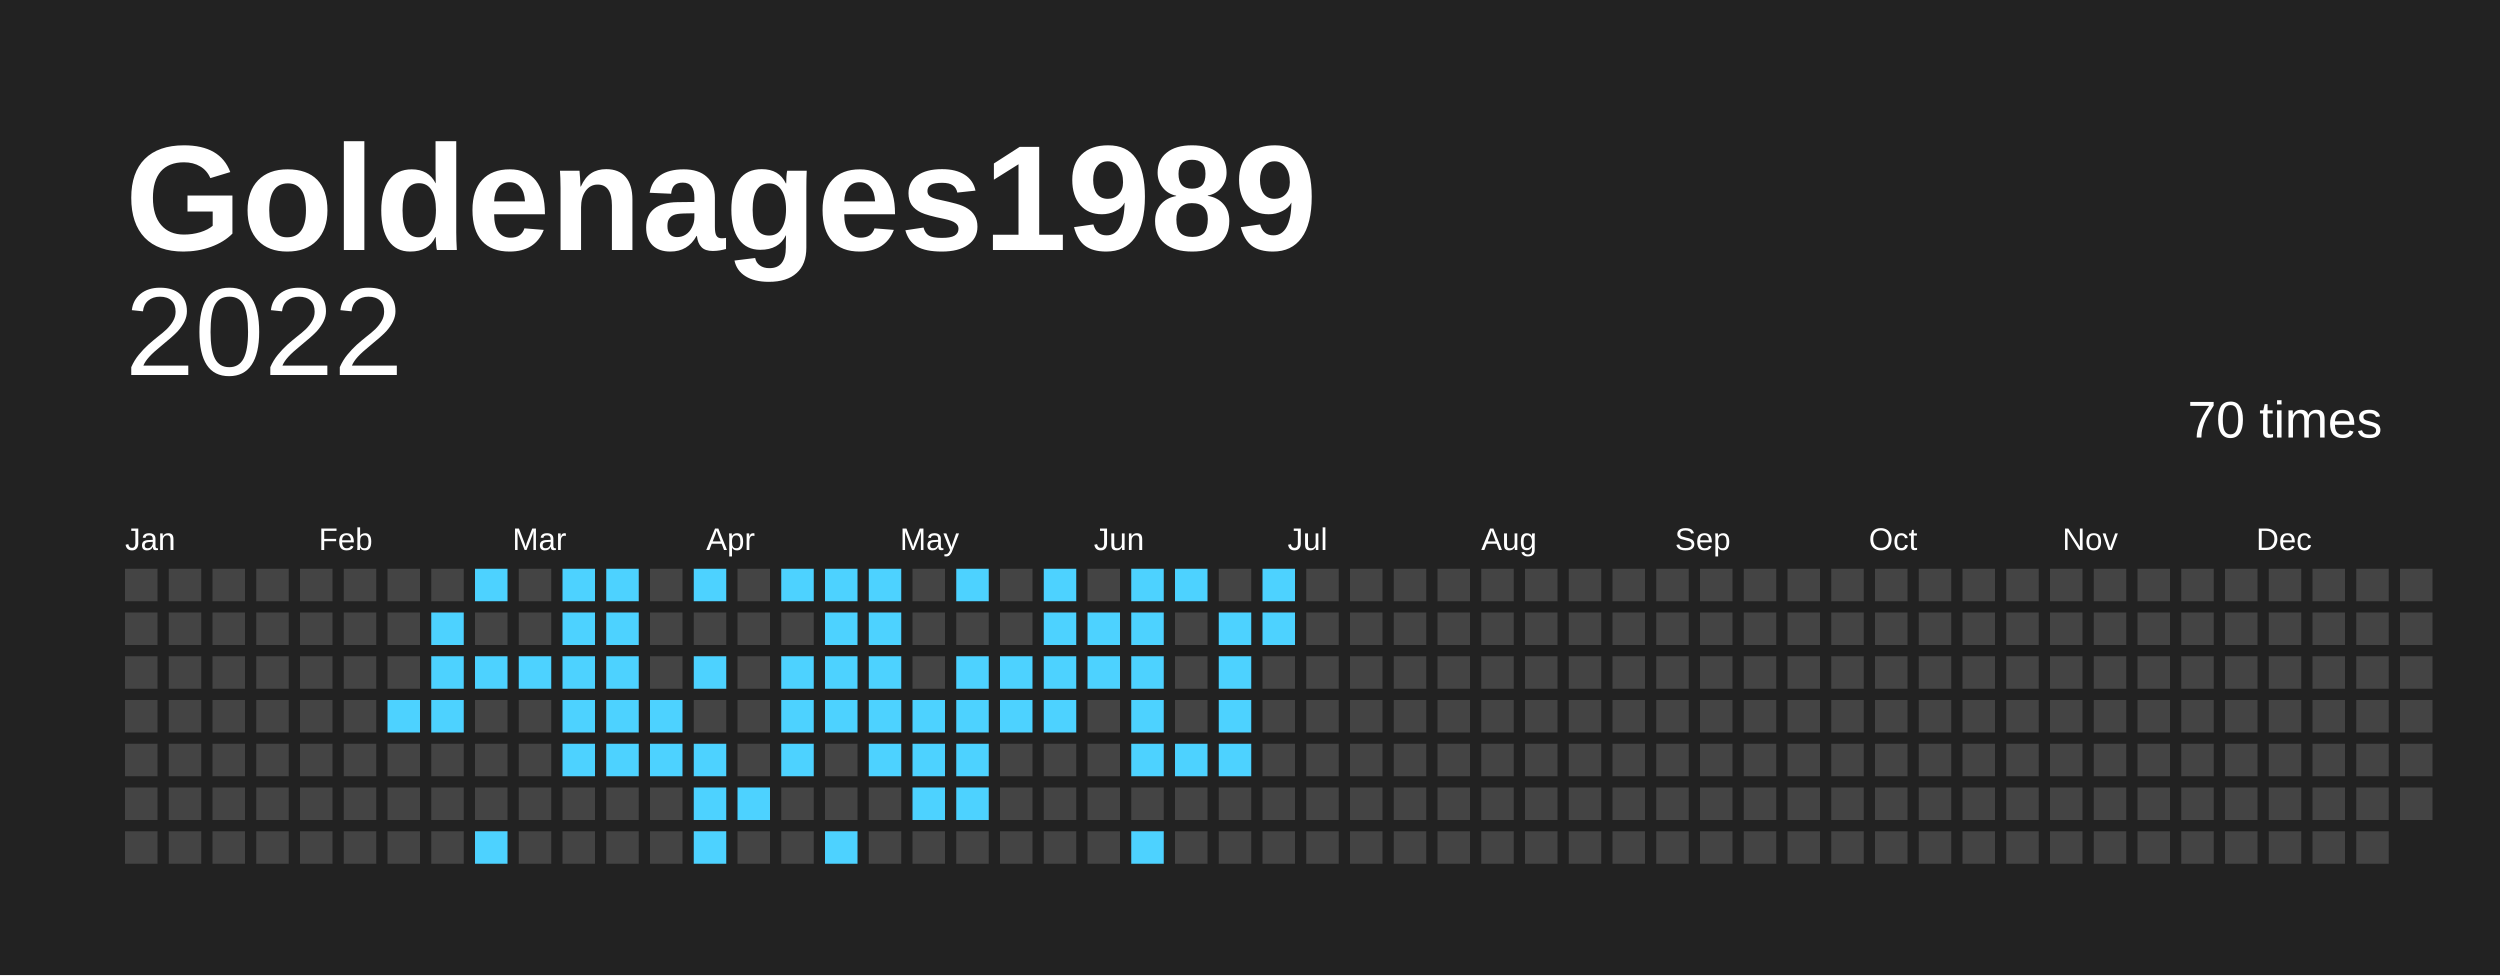
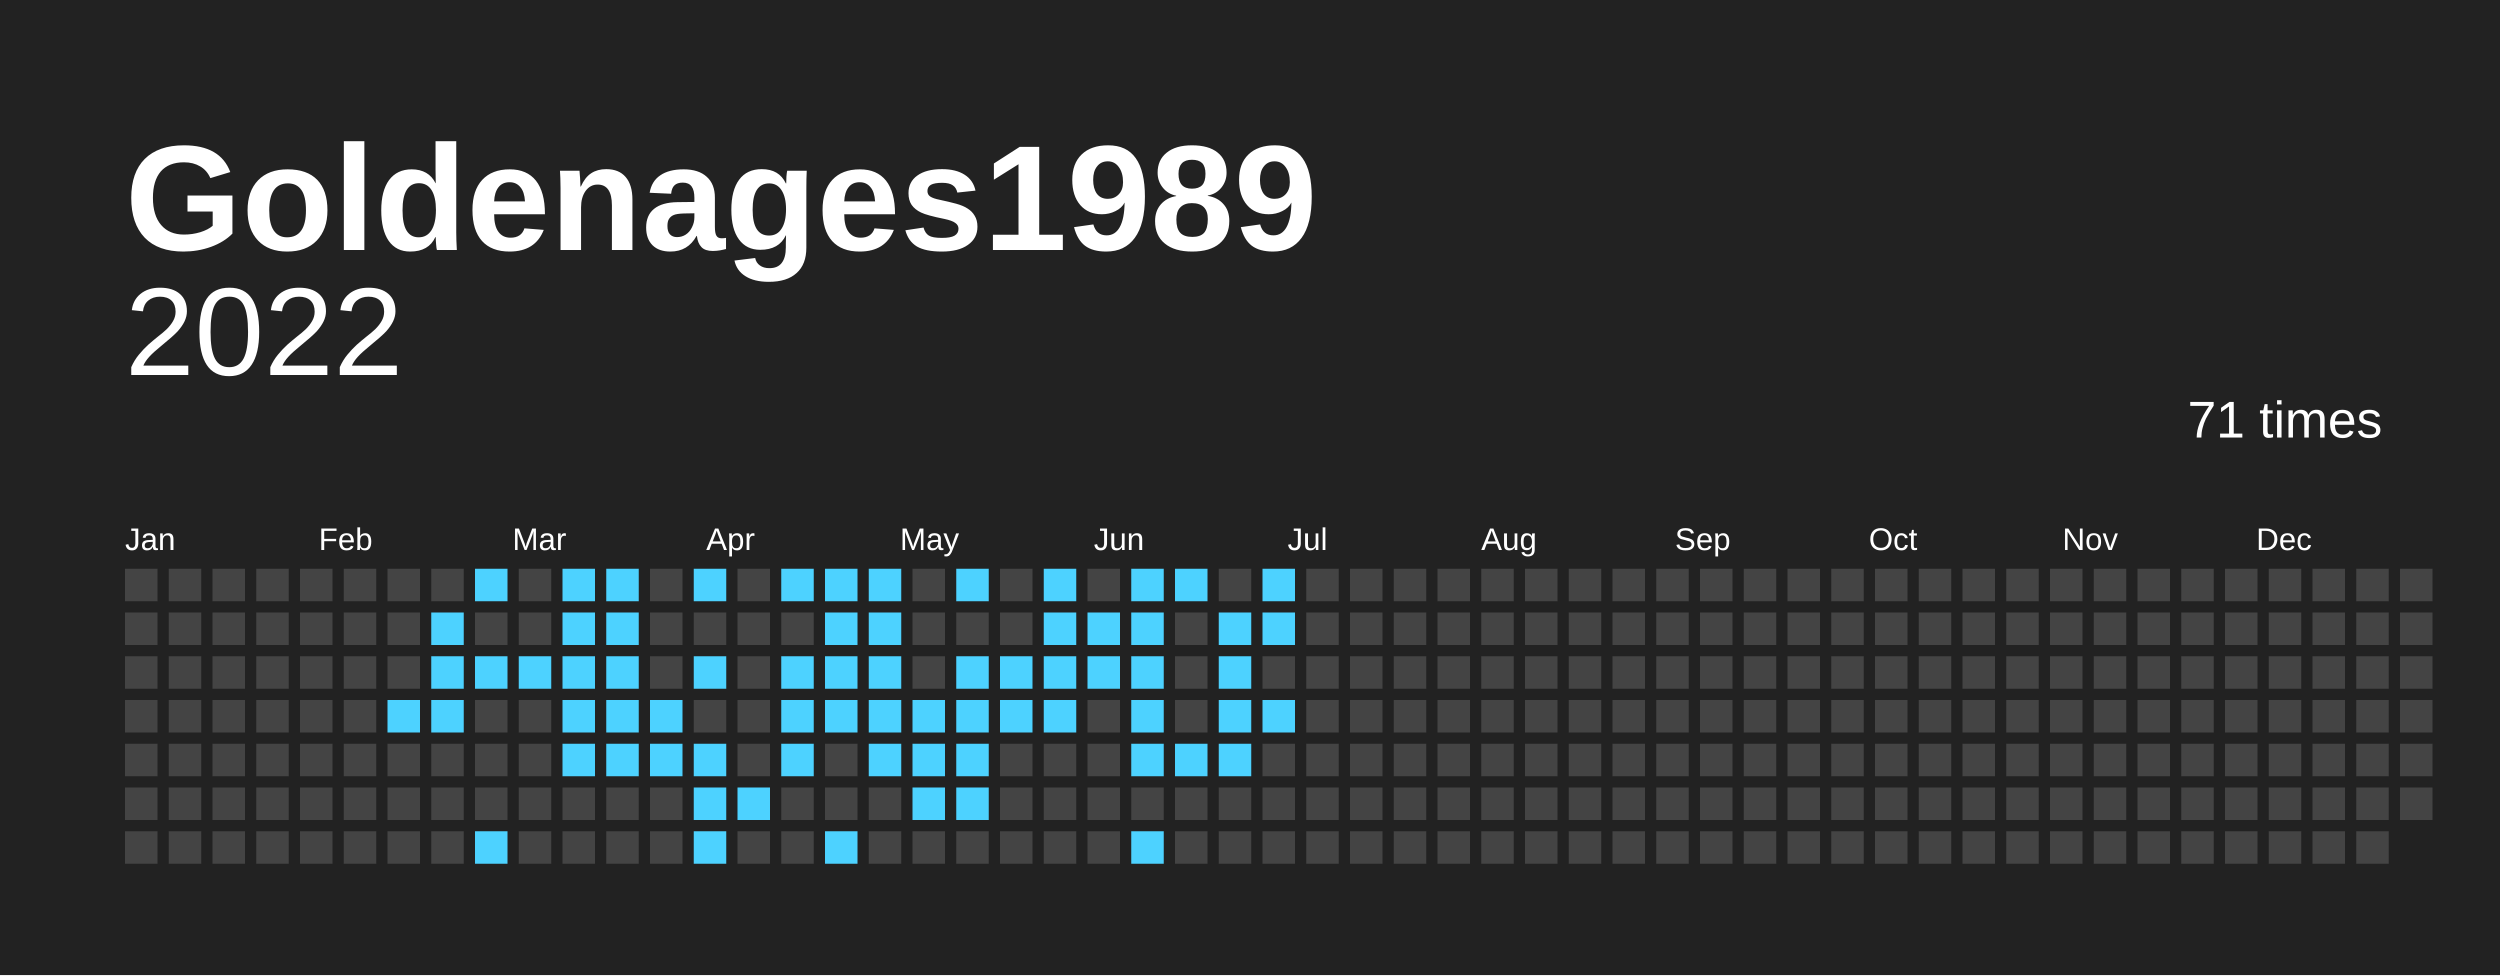
<svg xmlns="http://www.w3.org/2000/svg" baseProfile="full" height="78mm" version="1.1" viewBox="0,0,200,78" width="200mm">
  <defs />
  <rect fill="#222222" height="78" width="200" x="0" y="0" />
  <text fill="#FFFFFF" style="font-size:12px; font-family:Arial; font-weight:bold;" x="10" y="20">Goldenages1989</text>
  <text alignment-baseline="hanging" fill="#FFFFFF" style="font-size:10.0px; font-family:Arial;" x="10" y="30">2022</text>
-   <text alignment-baseline="hanging" fill="#FFFFFF" style="font-size:4.125px; font-family:Arial;" x="175" y="35">70 times</text>
+   <text alignment-baseline="hanging" fill="#FFFFFF" style="font-size:4.125px; font-family:Arial;" x="175" y="35">71 times</text>
  <text fill="#FFFFFF" style="font-size:2.5px; font-family:Arial" x="10.0" y="44">Jan</text>
  <text fill="#FFFFFF" style="font-size:2.5px; font-family:Arial" x="25.5" y="44">Feb</text>
  <text fill="#FFFFFF" style="font-size:2.5px; font-family:Arial" x="41.0" y="44">Mar</text>
  <text fill="#FFFFFF" style="font-size:2.5px; font-family:Arial" x="56.5" y="44">Apr</text>
  <text fill="#FFFFFF" style="font-size:2.5px; font-family:Arial" x="72.0" y="44">May</text>
  <text fill="#FFFFFF" style="font-size:2.5px; font-family:Arial" x="87.5" y="44">Jun</text>
  <text fill="#FFFFFF" style="font-size:2.5px; font-family:Arial" x="103.0" y="44">Jul</text>
  <text fill="#FFFFFF" style="font-size:2.5px; font-family:Arial" x="118.5" y="44">Aug</text>
  <text fill="#FFFFFF" style="font-size:2.5px; font-family:Arial" x="134.0" y="44">Sep</text>
  <text fill="#FFFFFF" style="font-size:2.5px; font-family:Arial" x="149.5" y="44">Oct</text>
  <text fill="#FFFFFF" style="font-size:2.5px; font-family:Arial" x="165.0" y="44">Nov</text>
  <text fill="#FFFFFF" style="font-size:2.5px; font-family:Arial" x="180.5" y="44">Dec</text>
  <rect fill="#444444" height="2.6" width="2.6" x="10.0" y="45.5" />
  <rect fill="#444444" height="2.6" width="2.6" x="10.0" y="49.0" />
  <rect fill="#444444" height="2.6" width="2.6" x="10.0" y="52.5" />
  <rect fill="#444444" height="2.6" width="2.6" x="10.0" y="56.0" />
  <rect fill="#444444" height="2.6" width="2.6" x="10.0" y="59.5" />
  <rect fill="#444444" height="2.6" width="2.6" x="10.0" y="63.0" />
  <rect fill="#444444" height="2.6" width="2.6" x="10.0" y="66.5" />
  <rect fill="#444444" height="2.6" width="2.6" x="13.5" y="45.5" />
  <rect fill="#444444" height="2.6" width="2.6" x="13.5" y="49.0" />
  <rect fill="#444444" height="2.6" width="2.6" x="13.5" y="52.5" />
  <rect fill="#444444" height="2.6" width="2.6" x="13.5" y="56.0" />
  <rect fill="#444444" height="2.6" width="2.6" x="13.5" y="59.5" />
  <rect fill="#444444" height="2.6" width="2.6" x="13.5" y="63.0" />
  <rect fill="#444444" height="2.6" width="2.6" x="13.5" y="66.5" />
  <rect fill="#444444" height="2.6" width="2.6" x="17.0" y="45.5" />
  <rect fill="#444444" height="2.6" width="2.6" x="17.0" y="49.0" />
  <rect fill="#444444" height="2.6" width="2.6" x="17.0" y="52.5" />
  <rect fill="#444444" height="2.6" width="2.6" x="17.0" y="56.0" />
  <rect fill="#444444" height="2.6" width="2.6" x="17.0" y="59.5" />
  <rect fill="#444444" height="2.6" width="2.6" x="17.0" y="63.0" />
  <rect fill="#444444" height="2.6" width="2.6" x="17.0" y="66.5" />
  <rect fill="#444444" height="2.6" width="2.6" x="20.5" y="45.5" />
  <rect fill="#444444" height="2.6" width="2.6" x="20.5" y="49.0" />
  <rect fill="#444444" height="2.6" width="2.6" x="20.5" y="52.5" />
  <rect fill="#444444" height="2.6" width="2.6" x="20.5" y="56.0" />
  <rect fill="#444444" height="2.6" width="2.6" x="20.5" y="59.5" />
  <rect fill="#444444" height="2.6" width="2.6" x="20.5" y="63.0" />
  <rect fill="#444444" height="2.6" width="2.6" x="20.5" y="66.5" />
  <rect fill="#444444" height="2.6" width="2.6" x="24.0" y="45.5" />
  <rect fill="#444444" height="2.6" width="2.6" x="24.0" y="49.0" />
  <rect fill="#444444" height="2.6" width="2.6" x="24.0" y="52.5" />
  <rect fill="#444444" height="2.6" width="2.6" x="24.0" y="56.0" />
  <rect fill="#444444" height="2.6" width="2.6" x="24.0" y="59.5" />
  <rect fill="#444444" height="2.6" width="2.6" x="24.0" y="63.0" />
  <rect fill="#444444" height="2.6" width="2.6" x="24.0" y="66.5" />
  <rect fill="#444444" height="2.6" width="2.6" x="27.5" y="45.5" />
  <rect fill="#444444" height="2.6" width="2.6" x="27.5" y="49.0" />
  <rect fill="#444444" height="2.6" width="2.6" x="27.5" y="52.5" />
  <rect fill="#444444" height="2.6" width="2.6" x="27.5" y="56.0" />
  <rect fill="#444444" height="2.6" width="2.6" x="27.5" y="59.5" />
  <rect fill="#444444" height="2.6" width="2.6" x="27.5" y="63.0" />
  <rect fill="#444444" height="2.6" width="2.6" x="27.5" y="66.5" />
  <rect fill="#444444" height="2.6" width="2.6" x="31.0" y="45.5" />
  <rect fill="#444444" height="2.6" width="2.6" x="31.0" y="49.0" />
  <rect fill="#444444" height="2.6" width="2.6" x="31.0" y="52.5" />
  <rect fill="#4DD2FF" height="2.6" width="2.6" x="31.0" y="56.0" />
  <rect fill="#444444" height="2.6" width="2.6" x="31.0" y="59.5" />
  <rect fill="#444444" height="2.6" width="2.6" x="31.0" y="63.0" />
  <rect fill="#444444" height="2.6" width="2.6" x="31.0" y="66.5" />
  <rect fill="#444444" height="2.6" width="2.6" x="34.5" y="45.5" />
  <rect fill="#4DD2FF" height="2.6" width="2.6" x="34.5" y="49.0" />
  <rect fill="#4DD2FF" height="2.6" width="2.6" x="34.5" y="52.5" />
  <rect fill="#4DD2FF" height="2.6" width="2.6" x="34.5" y="56.0" />
  <rect fill="#444444" height="2.6" width="2.6" x="34.5" y="59.5" />
  <rect fill="#444444" height="2.6" width="2.6" x="34.5" y="63.0" />
  <rect fill="#444444" height="2.6" width="2.6" x="34.5" y="66.5" />
  <rect fill="#4DD2FF" height="2.6" width="2.6" x="38.0" y="45.5" />
  <rect fill="#444444" height="2.6" width="2.6" x="38.0" y="49.0" />
  <rect fill="#4DD2FF" height="2.6" width="2.6" x="38.0" y="52.5" />
  <rect fill="#444444" height="2.6" width="2.6" x="38.0" y="56.0" />
  <rect fill="#444444" height="2.6" width="2.6" x="38.0" y="59.5" />
  <rect fill="#444444" height="2.6" width="2.6" x="38.0" y="63.0" />
  <rect fill="#4DD2FF" height="2.6" width="2.6" x="38.0" y="66.5" />
  <rect fill="#444444" height="2.6" width="2.6" x="41.5" y="45.5" />
  <rect fill="#444444" height="2.6" width="2.6" x="41.5" y="49.0" />
  <rect fill="#4DD2FF" height="2.6" width="2.6" x="41.5" y="52.5" />
  <rect fill="#444444" height="2.6" width="2.6" x="41.5" y="56.0" />
  <rect fill="#444444" height="2.6" width="2.6" x="41.5" y="59.5" />
  <rect fill="#444444" height="2.6" width="2.6" x="41.5" y="63.0" />
  <rect fill="#444444" height="2.6" width="2.6" x="41.5" y="66.5" />
  <rect fill="#4DD2FF" height="2.6" width="2.6" x="45.0" y="45.5" />
  <rect fill="#4DD2FF" height="2.6" width="2.6" x="45.0" y="49.0" />
  <rect fill="#4DD2FF" height="2.6" width="2.6" x="45.0" y="52.5" />
  <rect fill="#4DD2FF" height="2.6" width="2.6" x="45.0" y="56.0" />
  <rect fill="#4DD2FF" height="2.6" width="2.6" x="45.0" y="59.5" />
  <rect fill="#444444" height="2.6" width="2.6" x="45.0" y="63.0" />
  <rect fill="#444444" height="2.6" width="2.6" x="45.0" y="66.5" />
  <rect fill="#4DD2FF" height="2.6" width="2.6" x="48.5" y="45.5" />
  <rect fill="#4DD2FF" height="2.6" width="2.6" x="48.5" y="49.0" />
  <rect fill="#4DD2FF" height="2.6" width="2.6" x="48.5" y="52.5" />
  <rect fill="#4DD2FF" height="2.6" width="2.6" x="48.5" y="56.0" />
  <rect fill="#4DD2FF" height="2.6" width="2.6" x="48.5" y="59.5" />
  <rect fill="#444444" height="2.6" width="2.6" x="48.5" y="63.0" />
  <rect fill="#444444" height="2.6" width="2.6" x="48.5" y="66.5" />
  <rect fill="#444444" height="2.6" width="2.6" x="52.0" y="45.5" />
  <rect fill="#444444" height="2.6" width="2.6" x="52.0" y="49.0" />
  <rect fill="#444444" height="2.6" width="2.6" x="52.0" y="52.5" />
  <rect fill="#4DD2FF" height="2.6" width="2.6" x="52.0" y="56.0" />
  <rect fill="#4DD2FF" height="2.6" width="2.6" x="52.0" y="59.5" />
  <rect fill="#444444" height="2.6" width="2.6" x="52.0" y="63.0" />
  <rect fill="#444444" height="2.6" width="2.6" x="52.0" y="66.5" />
  <rect fill="#4DD2FF" height="2.6" width="2.6" x="55.5" y="45.5" />
  <rect fill="#444444" height="2.6" width="2.6" x="55.5" y="49.0" />
  <rect fill="#4DD2FF" height="2.6" width="2.6" x="55.5" y="52.5" />
  <rect fill="#444444" height="2.6" width="2.6" x="55.5" y="56.0" />
  <rect fill="#4DD2FF" height="2.6" width="2.6" x="55.5" y="59.5" />
  <rect fill="#4DD2FF" height="2.6" width="2.6" x="55.5" y="63.0" />
  <rect fill="#4DD2FF" height="2.6" width="2.6" x="55.5" y="66.5" />
  <rect fill="#444444" height="2.6" width="2.6" x="59.0" y="45.5" />
  <rect fill="#444444" height="2.6" width="2.6" x="59.0" y="49.0" />
  <rect fill="#444444" height="2.6" width="2.6" x="59.0" y="52.5" />
  <rect fill="#444444" height="2.6" width="2.6" x="59.0" y="56.0" />
  <rect fill="#444444" height="2.6" width="2.6" x="59.0" y="59.5" />
  <rect fill="#4DD2FF" height="2.6" width="2.6" x="59.0" y="63.0" />
  <rect fill="#444444" height="2.6" width="2.6" x="59.0" y="66.5" />
  <rect fill="#4DD2FF" height="2.6" width="2.6" x="62.5" y="45.5" />
  <rect fill="#444444" height="2.6" width="2.6" x="62.5" y="49.0" />
  <rect fill="#4DD2FF" height="2.6" width="2.6" x="62.5" y="52.5" />
  <rect fill="#4DD2FF" height="2.6" width="2.6" x="62.5" y="56.0" />
  <rect fill="#4DD2FF" height="2.6" width="2.6" x="62.5" y="59.5" />
  <rect fill="#444444" height="2.6" width="2.6" x="62.5" y="63.0" />
  <rect fill="#444444" height="2.6" width="2.6" x="62.5" y="66.5" />
  <rect fill="#4DD2FF" height="2.6" width="2.6" x="66.0" y="45.5" />
  <rect fill="#4DD2FF" height="2.6" width="2.6" x="66.0" y="49.0" />
  <rect fill="#4DD2FF" height="2.6" width="2.6" x="66.0" y="52.5" />
  <rect fill="#4DD2FF" height="2.6" width="2.6" x="66.0" y="56.0" />
  <rect fill="#444444" height="2.6" width="2.6" x="66.0" y="59.5" />
  <rect fill="#444444" height="2.6" width="2.6" x="66.0" y="63.0" />
  <rect fill="#4DD2FF" height="2.6" width="2.6" x="66.0" y="66.5" />
  <rect fill="#4DD2FF" height="2.6" width="2.6" x="69.5" y="45.5" />
  <rect fill="#4DD2FF" height="2.6" width="2.6" x="69.5" y="49.0" />
  <rect fill="#4DD2FF" height="2.6" width="2.6" x="69.5" y="52.5" />
  <rect fill="#4DD2FF" height="2.6" width="2.6" x="69.5" y="56.0" />
  <rect fill="#4DD2FF" height="2.6" width="2.6" x="69.5" y="59.5" />
  <rect fill="#444444" height="2.6" width="2.6" x="69.5" y="63.0" />
  <rect fill="#444444" height="2.6" width="2.6" x="69.5" y="66.5" />
  <rect fill="#444444" height="2.6" width="2.6" x="73.0" y="45.5" />
  <rect fill="#444444" height="2.6" width="2.6" x="73.0" y="49.0" />
  <rect fill="#444444" height="2.6" width="2.6" x="73.0" y="52.5" />
  <rect fill="#4DD2FF" height="2.6" width="2.6" x="73.0" y="56.0" />
  <rect fill="#4DD2FF" height="2.6" width="2.6" x="73.0" y="59.5" />
  <rect fill="#4DD2FF" height="2.6" width="2.6" x="73.0" y="63.0" />
  <rect fill="#444444" height="2.6" width="2.6" x="73.0" y="66.5" />
  <rect fill="#4DD2FF" height="2.6" width="2.6" x="76.5" y="45.5" />
  <rect fill="#444444" height="2.6" width="2.6" x="76.5" y="49.0" />
  <rect fill="#4DD2FF" height="2.6" width="2.6" x="76.5" y="52.5" />
  <rect fill="#4DD2FF" height="2.6" width="2.6" x="76.5" y="56.0" />
  <rect fill="#4DD2FF" height="2.6" width="2.6" x="76.5" y="59.5" />
  <rect fill="#4DD2FF" height="2.6" width="2.6" x="76.5" y="63.0" />
  <rect fill="#444444" height="2.6" width="2.6" x="76.5" y="66.5" />
  <rect fill="#444444" height="2.6" width="2.6" x="80.0" y="45.5" />
  <rect fill="#444444" height="2.6" width="2.6" x="80.0" y="49.0" />
  <rect fill="#4DD2FF" height="2.6" width="2.6" x="80.0" y="52.5" />
  <rect fill="#4DD2FF" height="2.6" width="2.6" x="80.0" y="56.0" />
  <rect fill="#444444" height="2.6" width="2.6" x="80.0" y="59.5" />
  <rect fill="#444444" height="2.6" width="2.6" x="80.0" y="63.0" />
  <rect fill="#444444" height="2.6" width="2.6" x="80.0" y="66.5" />
  <rect fill="#4DD2FF" height="2.6" width="2.6" x="83.5" y="45.5" />
  <rect fill="#4DD2FF" height="2.6" width="2.6" x="83.5" y="49.0" />
  <rect fill="#4DD2FF" height="2.6" width="2.6" x="83.5" y="52.5" />
  <rect fill="#4DD2FF" height="2.6" width="2.6" x="83.5" y="56.0" />
  <rect fill="#444444" height="2.6" width="2.6" x="83.5" y="59.5" />
  <rect fill="#444444" height="2.6" width="2.6" x="83.5" y="63.0" />
  <rect fill="#444444" height="2.6" width="2.6" x="83.5" y="66.5" />
  <rect fill="#444444" height="2.6" width="2.6" x="87.0" y="45.5" />
  <rect fill="#4DD2FF" height="2.6" width="2.6" x="87.0" y="49.0" />
  <rect fill="#4DD2FF" height="2.6" width="2.6" x="87.0" y="52.5" />
  <rect fill="#444444" height="2.6" width="2.6" x="87.0" y="56.0" />
  <rect fill="#444444" height="2.6" width="2.6" x="87.0" y="59.5" />
  <rect fill="#444444" height="2.6" width="2.6" x="87.0" y="63.0" />
  <rect fill="#444444" height="2.6" width="2.6" x="87.0" y="66.5" />
  <rect fill="#4DD2FF" height="2.6" width="2.6" x="90.5" y="45.5" />
  <rect fill="#4DD2FF" height="2.6" width="2.6" x="90.5" y="49.0" />
  <rect fill="#4DD2FF" height="2.6" width="2.6" x="90.5" y="52.5" />
  <rect fill="#4DD2FF" height="2.6" width="2.6" x="90.5" y="56.0" />
  <rect fill="#4DD2FF" height="2.6" width="2.6" x="90.5" y="59.5" />
  <rect fill="#444444" height="2.6" width="2.6" x="90.5" y="63.0" />
  <rect fill="#4DD2FF" height="2.6" width="2.6" x="90.5" y="66.5" />
  <rect fill="#4DD2FF" height="2.6" width="2.6" x="94.0" y="45.5" />
  <rect fill="#444444" height="2.6" width="2.6" x="94.0" y="49.0" />
  <rect fill="#444444" height="2.6" width="2.6" x="94.0" y="52.5" />
  <rect fill="#444444" height="2.6" width="2.6" x="94.0" y="56.0" />
  <rect fill="#4DD2FF" height="2.6" width="2.6" x="94.0" y="59.5" />
  <rect fill="#444444" height="2.6" width="2.6" x="94.0" y="63.0" />
  <rect fill="#444444" height="2.6" width="2.6" x="94.0" y="66.5" />
  <rect fill="#444444" height="2.6" width="2.6" x="97.5" y="45.5" />
  <rect fill="#4DD2FF" height="2.6" width="2.6" x="97.5" y="49.0" />
  <rect fill="#4DD2FF" height="2.6" width="2.6" x="97.5" y="52.5" />
  <rect fill="#4DD2FF" height="2.6" width="2.6" x="97.5" y="56.0" />
  <rect fill="#4DD2FF" height="2.6" width="2.6" x="97.5" y="59.5" />
  <rect fill="#444444" height="2.6" width="2.6" x="97.5" y="63.0" />
  <rect fill="#444444" height="2.6" width="2.6" x="97.5" y="66.5" />
  <rect fill="#4DD2FF" height="2.6" width="2.6" x="101.0" y="45.5" />
  <rect fill="#4DD2FF" height="2.6" width="2.6" x="101.0" y="49.0" />
  <rect fill="#444444" height="2.6" width="2.6" x="101.0" y="52.5" />
-   <rect fill="#444444" height="2.6" width="2.6" x="101.0" y="56.0" />
+   <rect fill="#4DD2FF" height="2.6" width="2.6" x="101.0" y="56.0" />
  <rect fill="#444444" height="2.6" width="2.6" x="101.0" y="59.5" />
  <rect fill="#444444" height="2.6" width="2.6" x="101.0" y="63.0" />
  <rect fill="#444444" height="2.6" width="2.6" x="101.0" y="66.5" />
  <rect fill="#444444" height="2.6" width="2.6" x="104.5" y="45.5" />
  <rect fill="#444444" height="2.6" width="2.6" x="104.5" y="49.0" />
  <rect fill="#444444" height="2.6" width="2.6" x="104.5" y="52.5" />
  <rect fill="#444444" height="2.6" width="2.6" x="104.5" y="56.0" />
  <rect fill="#444444" height="2.6" width="2.6" x="104.5" y="59.5" />
  <rect fill="#444444" height="2.6" width="2.6" x="104.5" y="63.0" />
  <rect fill="#444444" height="2.6" width="2.6" x="104.5" y="66.5" />
  <rect fill="#444444" height="2.6" width="2.6" x="108.0" y="45.5" />
  <rect fill="#444444" height="2.6" width="2.6" x="108.0" y="49.0" />
  <rect fill="#444444" height="2.6" width="2.6" x="108.0" y="52.5" />
  <rect fill="#444444" height="2.6" width="2.6" x="108.0" y="56.0" />
  <rect fill="#444444" height="2.6" width="2.6" x="108.0" y="59.5" />
  <rect fill="#444444" height="2.6" width="2.6" x="108.0" y="63.0" />
  <rect fill="#444444" height="2.6" width="2.6" x="108.0" y="66.5" />
  <rect fill="#444444" height="2.6" width="2.6" x="111.5" y="45.5" />
  <rect fill="#444444" height="2.6" width="2.6" x="111.5" y="49.0" />
  <rect fill="#444444" height="2.6" width="2.6" x="111.5" y="52.5" />
  <rect fill="#444444" height="2.6" width="2.6" x="111.5" y="56.0" />
  <rect fill="#444444" height="2.6" width="2.6" x="111.5" y="59.5" />
  <rect fill="#444444" height="2.6" width="2.6" x="111.5" y="63.0" />
  <rect fill="#444444" height="2.6" width="2.6" x="111.5" y="66.5" />
  <rect fill="#444444" height="2.6" width="2.6" x="115.0" y="45.5" />
  <rect fill="#444444" height="2.6" width="2.6" x="115.0" y="49.0" />
  <rect fill="#444444" height="2.6" width="2.6" x="115.0" y="52.5" />
  <rect fill="#444444" height="2.6" width="2.6" x="115.0" y="56.0" />
  <rect fill="#444444" height="2.6" width="2.6" x="115.0" y="59.5" />
  <rect fill="#444444" height="2.6" width="2.6" x="115.0" y="63.0" />
  <rect fill="#444444" height="2.6" width="2.6" x="115.0" y="66.5" />
  <rect fill="#444444" height="2.6" width="2.6" x="118.5" y="45.5" />
  <rect fill="#444444" height="2.6" width="2.6" x="118.5" y="49.0" />
  <rect fill="#444444" height="2.6" width="2.6" x="118.5" y="52.5" />
  <rect fill="#444444" height="2.6" width="2.6" x="118.5" y="56.0" />
  <rect fill="#444444" height="2.6" width="2.6" x="118.5" y="59.5" />
  <rect fill="#444444" height="2.6" width="2.6" x="118.5" y="63.0" />
  <rect fill="#444444" height="2.6" width="2.6" x="118.5" y="66.5" />
  <rect fill="#444444" height="2.6" width="2.6" x="122.0" y="45.5" />
  <rect fill="#444444" height="2.6" width="2.6" x="122.0" y="49.0" />
  <rect fill="#444444" height="2.6" width="2.6" x="122.0" y="52.5" />
  <rect fill="#444444" height="2.6" width="2.6" x="122.0" y="56.0" />
  <rect fill="#444444" height="2.6" width="2.6" x="122.0" y="59.5" />
  <rect fill="#444444" height="2.6" width="2.6" x="122.0" y="63.0" />
  <rect fill="#444444" height="2.6" width="2.6" x="122.0" y="66.5" />
  <rect fill="#444444" height="2.6" width="2.6" x="125.5" y="45.5" />
  <rect fill="#444444" height="2.6" width="2.6" x="125.5" y="49.0" />
  <rect fill="#444444" height="2.6" width="2.6" x="125.5" y="52.5" />
  <rect fill="#444444" height="2.6" width="2.6" x="125.5" y="56.0" />
  <rect fill="#444444" height="2.6" width="2.6" x="125.5" y="59.5" />
  <rect fill="#444444" height="2.6" width="2.6" x="125.5" y="63.0" />
  <rect fill="#444444" height="2.6" width="2.6" x="125.5" y="66.5" />
  <rect fill="#444444" height="2.6" width="2.6" x="129.0" y="45.5" />
  <rect fill="#444444" height="2.6" width="2.6" x="129.0" y="49.0" />
  <rect fill="#444444" height="2.6" width="2.6" x="129.0" y="52.5" />
  <rect fill="#444444" height="2.6" width="2.6" x="129.0" y="56.0" />
  <rect fill="#444444" height="2.6" width="2.6" x="129.0" y="59.5" />
  <rect fill="#444444" height="2.6" width="2.6" x="129.0" y="63.0" />
  <rect fill="#444444" height="2.6" width="2.6" x="129.0" y="66.5" />
  <rect fill="#444444" height="2.6" width="2.6" x="132.5" y="45.5" />
  <rect fill="#444444" height="2.6" width="2.6" x="132.5" y="49.0" />
  <rect fill="#444444" height="2.6" width="2.6" x="132.5" y="52.5" />
  <rect fill="#444444" height="2.6" width="2.6" x="132.5" y="56.0" />
  <rect fill="#444444" height="2.6" width="2.6" x="132.5" y="59.5" />
  <rect fill="#444444" height="2.6" width="2.6" x="132.5" y="63.0" />
  <rect fill="#444444" height="2.6" width="2.6" x="132.5" y="66.5" />
  <rect fill="#444444" height="2.6" width="2.6" x="136.0" y="45.5" />
  <rect fill="#444444" height="2.6" width="2.6" x="136.0" y="49.0" />
  <rect fill="#444444" height="2.6" width="2.6" x="136.0" y="52.5" />
  <rect fill="#444444" height="2.6" width="2.6" x="136.0" y="56.0" />
  <rect fill="#444444" height="2.6" width="2.6" x="136.0" y="59.5" />
  <rect fill="#444444" height="2.6" width="2.6" x="136.0" y="63.0" />
  <rect fill="#444444" height="2.6" width="2.6" x="136.0" y="66.5" />
  <rect fill="#444444" height="2.6" width="2.6" x="139.5" y="45.5" />
  <rect fill="#444444" height="2.6" width="2.6" x="139.5" y="49.0" />
  <rect fill="#444444" height="2.6" width="2.6" x="139.5" y="52.5" />
  <rect fill="#444444" height="2.6" width="2.6" x="139.5" y="56.0" />
  <rect fill="#444444" height="2.6" width="2.6" x="139.5" y="59.5" />
  <rect fill="#444444" height="2.6" width="2.6" x="139.5" y="63.0" />
  <rect fill="#444444" height="2.6" width="2.6" x="139.5" y="66.5" />
  <rect fill="#444444" height="2.6" width="2.6" x="143.0" y="45.5" />
  <rect fill="#444444" height="2.6" width="2.6" x="143.0" y="49.0" />
  <rect fill="#444444" height="2.6" width="2.6" x="143.0" y="52.5" />
  <rect fill="#444444" height="2.6" width="2.6" x="143.0" y="56.0" />
  <rect fill="#444444" height="2.6" width="2.6" x="143.0" y="59.5" />
  <rect fill="#444444" height="2.6" width="2.6" x="143.0" y="63.0" />
  <rect fill="#444444" height="2.6" width="2.6" x="143.0" y="66.5" />
  <rect fill="#444444" height="2.6" width="2.6" x="146.5" y="45.5" />
  <rect fill="#444444" height="2.6" width="2.6" x="146.5" y="49.0" />
  <rect fill="#444444" height="2.6" width="2.6" x="146.5" y="52.5" />
  <rect fill="#444444" height="2.6" width="2.6" x="146.5" y="56.0" />
  <rect fill="#444444" height="2.6" width="2.6" x="146.5" y="59.5" />
  <rect fill="#444444" height="2.6" width="2.6" x="146.5" y="63.0" />
  <rect fill="#444444" height="2.6" width="2.6" x="146.5" y="66.5" />
  <rect fill="#444444" height="2.6" width="2.6" x="150.0" y="45.5" />
  <rect fill="#444444" height="2.6" width="2.6" x="150.0" y="49.0" />
  <rect fill="#444444" height="2.6" width="2.6" x="150.0" y="52.5" />
  <rect fill="#444444" height="2.6" width="2.6" x="150.0" y="56.0" />
  <rect fill="#444444" height="2.6" width="2.6" x="150.0" y="59.5" />
  <rect fill="#444444" height="2.6" width="2.6" x="150.0" y="63.0" />
  <rect fill="#444444" height="2.6" width="2.6" x="150.0" y="66.5" />
  <rect fill="#444444" height="2.6" width="2.6" x="153.5" y="45.5" />
  <rect fill="#444444" height="2.6" width="2.6" x="153.5" y="49.0" />
  <rect fill="#444444" height="2.6" width="2.6" x="153.5" y="52.5" />
  <rect fill="#444444" height="2.6" width="2.6" x="153.5" y="56.0" />
  <rect fill="#444444" height="2.6" width="2.6" x="153.5" y="59.5" />
  <rect fill="#444444" height="2.6" width="2.6" x="153.5" y="63.0" />
  <rect fill="#444444" height="2.6" width="2.6" x="153.5" y="66.5" />
  <rect fill="#444444" height="2.6" width="2.6" x="157.0" y="45.5" />
  <rect fill="#444444" height="2.6" width="2.6" x="157.0" y="49.0" />
  <rect fill="#444444" height="2.6" width="2.6" x="157.0" y="52.5" />
  <rect fill="#444444" height="2.6" width="2.6" x="157.0" y="56.0" />
  <rect fill="#444444" height="2.6" width="2.6" x="157.0" y="59.5" />
  <rect fill="#444444" height="2.6" width="2.6" x="157.0" y="63.0" />
  <rect fill="#444444" height="2.6" width="2.6" x="157.0" y="66.5" />
  <rect fill="#444444" height="2.6" width="2.6" x="160.5" y="45.5" />
  <rect fill="#444444" height="2.6" width="2.6" x="160.5" y="49.0" />
  <rect fill="#444444" height="2.6" width="2.6" x="160.5" y="52.5" />
  <rect fill="#444444" height="2.6" width="2.6" x="160.5" y="56.0" />
  <rect fill="#444444" height="2.6" width="2.6" x="160.5" y="59.5" />
  <rect fill="#444444" height="2.6" width="2.6" x="160.5" y="63.0" />
  <rect fill="#444444" height="2.6" width="2.6" x="160.5" y="66.5" />
  <rect fill="#444444" height="2.6" width="2.6" x="164.0" y="45.5" />
  <rect fill="#444444" height="2.6" width="2.6" x="164.0" y="49.0" />
  <rect fill="#444444" height="2.6" width="2.6" x="164.0" y="52.5" />
  <rect fill="#444444" height="2.6" width="2.6" x="164.0" y="56.0" />
  <rect fill="#444444" height="2.6" width="2.6" x="164.0" y="59.5" />
  <rect fill="#444444" height="2.6" width="2.6" x="164.0" y="63.0" />
  <rect fill="#444444" height="2.6" width="2.6" x="164.0" y="66.5" />
  <rect fill="#444444" height="2.6" width="2.6" x="167.5" y="45.5" />
  <rect fill="#444444" height="2.6" width="2.6" x="167.5" y="49.0" />
  <rect fill="#444444" height="2.6" width="2.6" x="167.5" y="52.5" />
  <rect fill="#444444" height="2.6" width="2.6" x="167.5" y="56.0" />
  <rect fill="#444444" height="2.6" width="2.6" x="167.5" y="59.5" />
  <rect fill="#444444" height="2.6" width="2.6" x="167.5" y="63.0" />
  <rect fill="#444444" height="2.6" width="2.6" x="167.5" y="66.5" />
  <rect fill="#444444" height="2.6" width="2.6" x="171.0" y="45.5" />
  <rect fill="#444444" height="2.6" width="2.6" x="171.0" y="49.0" />
  <rect fill="#444444" height="2.6" width="2.6" x="171.0" y="52.5" />
  <rect fill="#444444" height="2.6" width="2.6" x="171.0" y="56.0" />
  <rect fill="#444444" height="2.6" width="2.6" x="171.0" y="59.5" />
  <rect fill="#444444" height="2.6" width="2.6" x="171.0" y="63.0" />
  <rect fill="#444444" height="2.6" width="2.6" x="171.0" y="66.5" />
  <rect fill="#444444" height="2.6" width="2.6" x="174.5" y="45.5" />
  <rect fill="#444444" height="2.6" width="2.6" x="174.5" y="49.0" />
  <rect fill="#444444" height="2.6" width="2.6" x="174.5" y="52.5" />
  <rect fill="#444444" height="2.6" width="2.6" x="174.5" y="56.0" />
  <rect fill="#444444" height="2.6" width="2.6" x="174.5" y="59.5" />
  <rect fill="#444444" height="2.6" width="2.6" x="174.5" y="63.0" />
  <rect fill="#444444" height="2.6" width="2.6" x="174.5" y="66.5" />
  <rect fill="#444444" height="2.6" width="2.6" x="178.0" y="45.5" />
  <rect fill="#444444" height="2.6" width="2.6" x="178.0" y="49.0" />
  <rect fill="#444444" height="2.6" width="2.6" x="178.0" y="52.5" />
  <rect fill="#444444" height="2.6" width="2.6" x="178.0" y="56.0" />
  <rect fill="#444444" height="2.6" width="2.6" x="178.0" y="59.5" />
  <rect fill="#444444" height="2.6" width="2.6" x="178.0" y="63.0" />
  <rect fill="#444444" height="2.6" width="2.6" x="178.0" y="66.5" />
  <rect fill="#444444" height="2.6" width="2.6" x="181.5" y="45.5" />
  <rect fill="#444444" height="2.6" width="2.6" x="181.5" y="49.0" />
  <rect fill="#444444" height="2.6" width="2.6" x="181.5" y="52.5" />
  <rect fill="#444444" height="2.6" width="2.6" x="181.5" y="56.0" />
  <rect fill="#444444" height="2.6" width="2.6" x="181.5" y="59.5" />
  <rect fill="#444444" height="2.6" width="2.6" x="181.5" y="63.0" />
  <rect fill="#444444" height="2.6" width="2.6" x="181.5" y="66.5" />
  <rect fill="#444444" height="2.6" width="2.6" x="185.0" y="45.5" />
  <rect fill="#444444" height="2.6" width="2.6" x="185.0" y="49.0" />
  <rect fill="#444444" height="2.6" width="2.6" x="185.0" y="52.5" />
  <rect fill="#444444" height="2.6" width="2.6" x="185.0" y="56.0" />
  <rect fill="#444444" height="2.6" width="2.6" x="185.0" y="59.5" />
  <rect fill="#444444" height="2.6" width="2.6" x="185.0" y="63.0" />
  <rect fill="#444444" height="2.6" width="2.6" x="185.0" y="66.5" />
  <rect fill="#444444" height="2.6" width="2.6" x="188.5" y="45.5" />
  <rect fill="#444444" height="2.6" width="2.6" x="188.5" y="49.0" />
  <rect fill="#444444" height="2.6" width="2.6" x="188.5" y="52.5" />
  <rect fill="#444444" height="2.6" width="2.6" x="188.5" y="56.0" />
  <rect fill="#444444" height="2.6" width="2.6" x="188.5" y="59.5" />
  <rect fill="#444444" height="2.6" width="2.6" x="188.5" y="63.0" />
  <rect fill="#444444" height="2.6" width="2.6" x="188.5" y="66.5" />
  <rect fill="#444444" height="2.6" width="2.6" x="192.0" y="45.5" />
  <rect fill="#444444" height="2.6" width="2.6" x="192.0" y="49.0" />
  <rect fill="#444444" height="2.6" width="2.6" x="192.0" y="52.5" />
  <rect fill="#444444" height="2.6" width="2.6" x="192.0" y="56.0" />
  <rect fill="#444444" height="2.6" width="2.6" x="192.0" y="59.5" />
  <rect fill="#444444" height="2.6" width="2.6" x="192.0" y="63.0" />
</svg>
